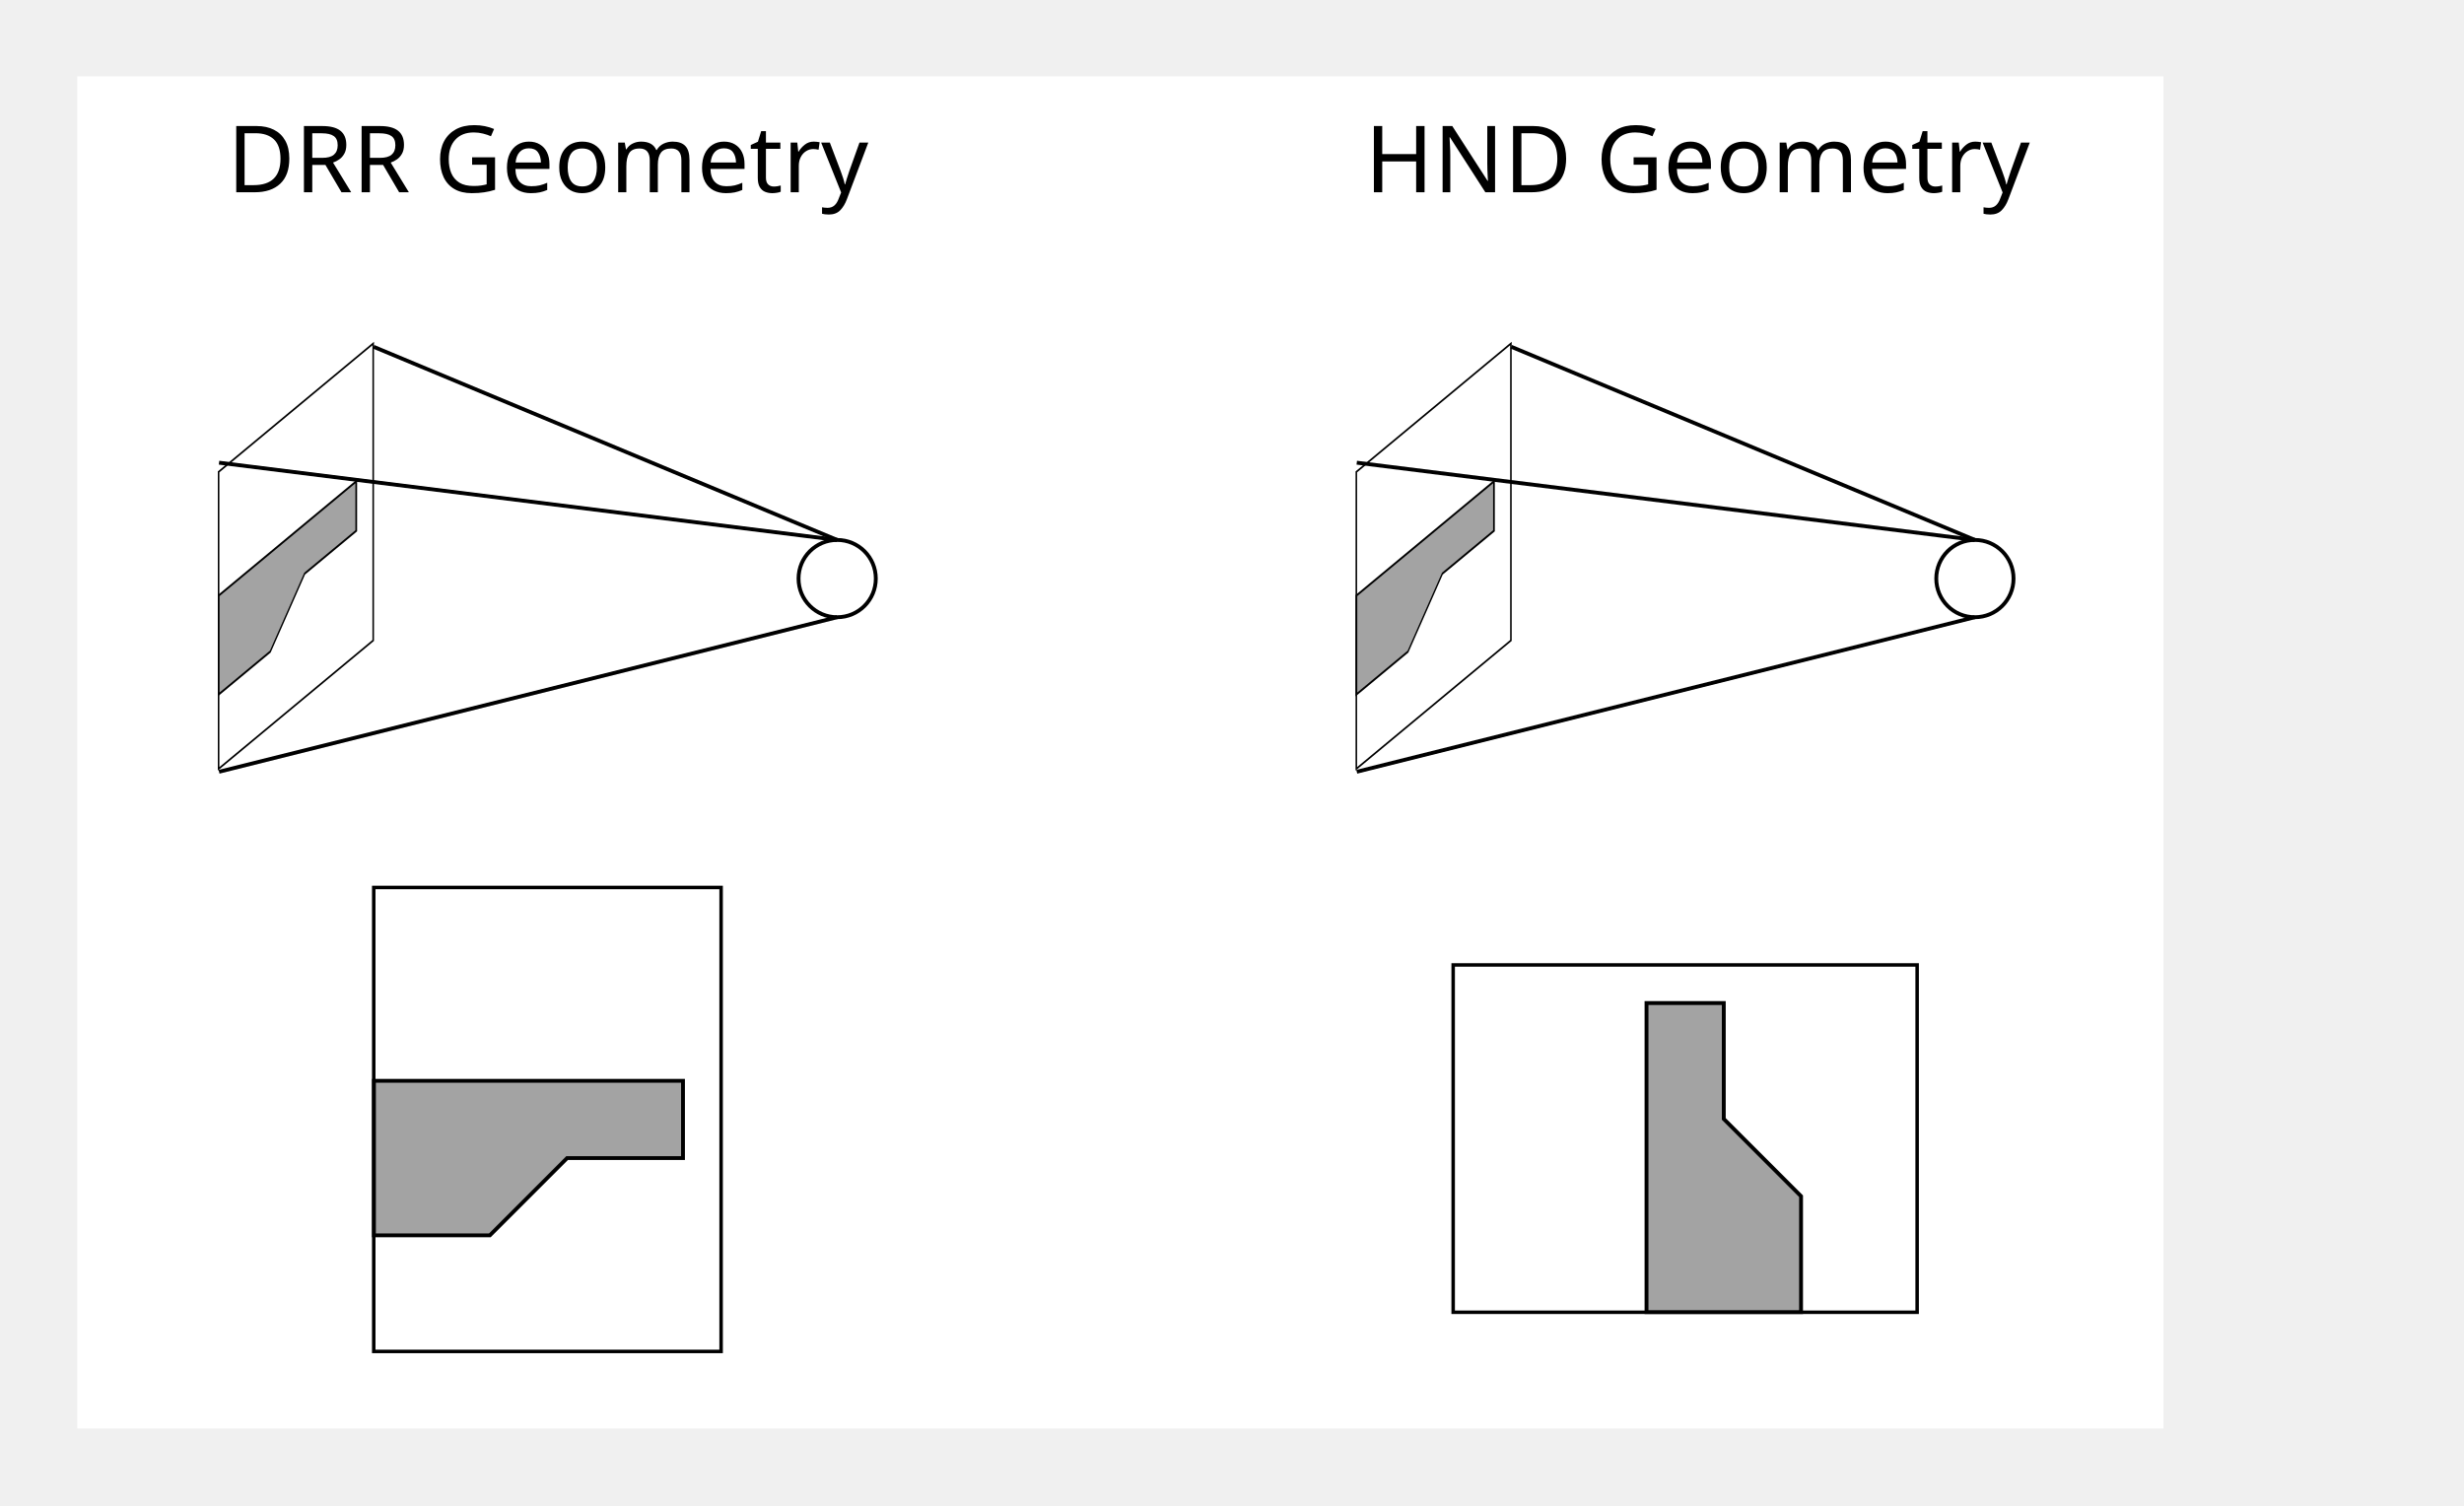
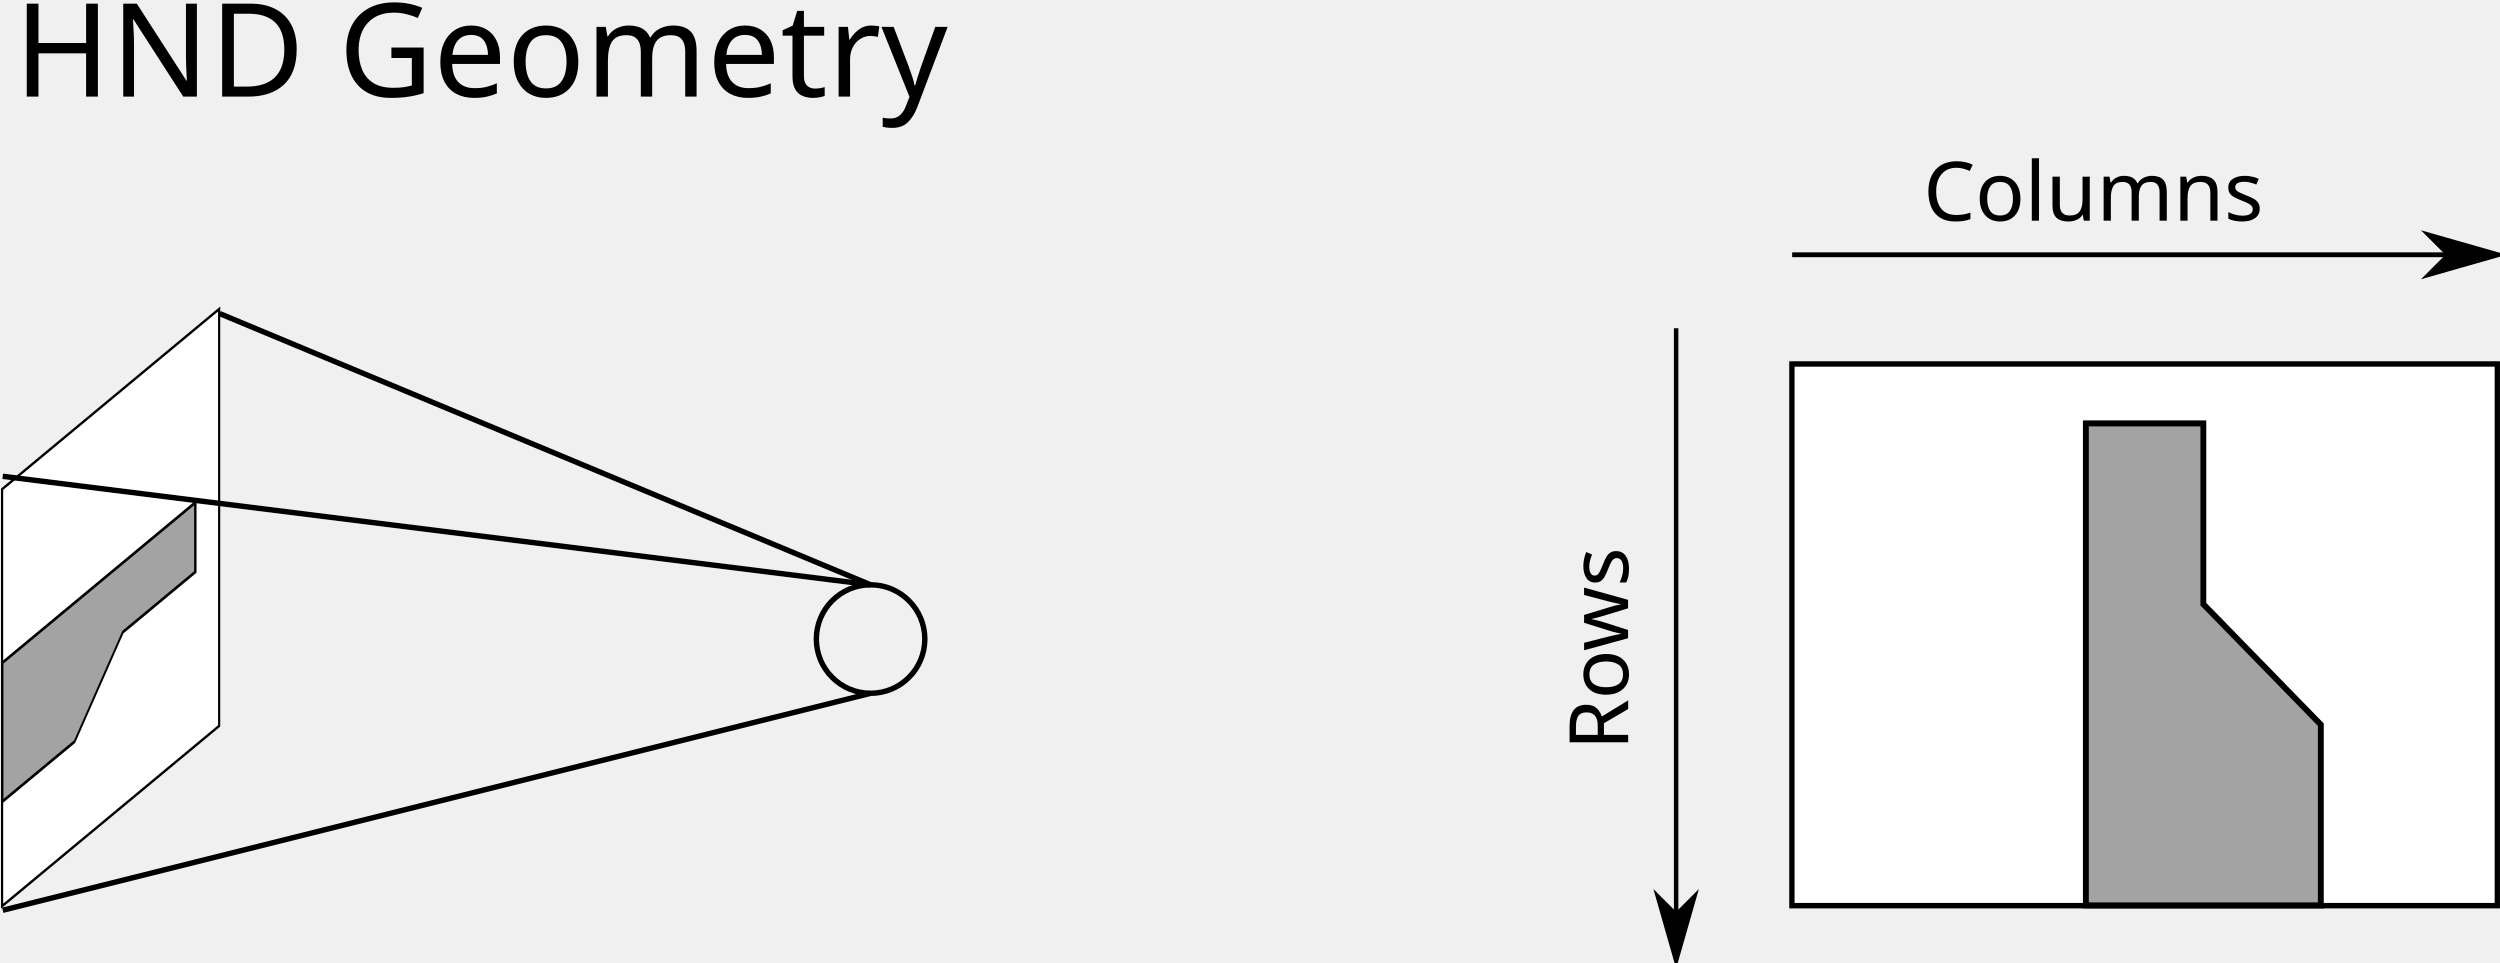
- <svg xmlns="http://www.w3.org/2000/svg" width="637.795" height="389.764" id="svg2" version="1.0">
+ <svg xmlns="http://www.w3.org/2000/svg" width="460.897" height="177.381" id="svg2" version="1.0">
  <defs id="defs4">
-     </defs>
-   <g id="layer1">
-     <rect style="fill:#ffffff;fill-opacity:1;stroke:none;stroke-width:1;stroke-miterlimit:4;stroke-dasharray:none;stroke-opacity:1" id="rect2406" width="540" height="350" x="20" y="19.764" />
-     <g id="g3171" transform="translate(6.790128,0)">
-       <rect y="229.716" x="89.952" height="120.096" width="89.914" id="rect2391" style="fill:#ffffff;fill-opacity:1;stroke:#000000;stroke-width:0.904;stroke-miterlimit:4;stroke-dasharray:none;stroke-opacity:1" />
-       <path id="path3169" d="M 90,319.764 L 120,319.764 L 140,299.764 L 170,299.764 L 170,279.764 L 90,279.764 L 90,319.764 z" style="fill:#a3a3a3;fill-opacity:1;fill-rule:evenodd;stroke:#000000;stroke-width:1px;stroke-linecap:butt;stroke-linejoin:miter;stroke-opacity:1" />
+     <marker orient="auto" refY="0" refX="0" id="Arrow1Lend" style="overflow:visible">
+       <path id="path4002" d="M 0,0 5,-5 -12.5,0 5,5 0,0 z" style="fill-rule:evenodd;stroke:#000000;stroke-width:1pt;marker-start:none" transform="matrix(-0.8,0,0,-0.8,-10,0)" />
+     </marker>
+     <marker orient="auto" refY="0" refX="0" id="marker3297" style="overflow:visible">
+       <path id="path3299" d="M 0,0 5,-5 -12.5,0 5,5 0,0 z" style="fill-rule:evenodd;stroke:#000000;stroke-width:1pt;marker-start:none" transform="matrix(-0.8,0,0,-0.8,-10,0)" />
+     </marker>
+   </defs>
+   <g id="layer1" transform="translate(-39.59863,-32.79547)">
+     <g id="g3183" transform="matrix(0,-1.110686,1.082869,0,121.1998,299.6725)">
+       <rect y="229.716" x="89.952" height="120.096" width="89.914" id="rect3185" style="fill:#ffffff;fill-opacity:1;stroke:#000000;stroke-width:0.904;stroke-miterlimit:4;stroke-opacity:1;stroke-dasharray:none" />
+       <path id="path3187" d="m 90,319.764 30,0 20,-20 30,0 0,-20 -80,0 0,40 z" style="fill:#a3a3a3;fill-opacity:1;fill-rule:evenodd;stroke:#000000;stroke-width:1px;stroke-linecap:butt;stroke-linejoin:miter;stroke-opacity:1" />
    </g>
-     <g id="g3183" transform="matrix(0,-1,1,0,146.4296,429.6297)">
-       <rect y="229.716" x="89.952" height="120.096" width="89.914" id="rect3185" style="fill:#ffffff;fill-opacity:1;stroke:#000000;stroke-width:0.904;stroke-miterlimit:4;stroke-dasharray:none;stroke-opacity:1" />
-       <path id="path3187" d="M 90,319.764 L 120,319.764 L 140,299.764 L 170,299.764 L 170,279.764 L 90,279.764 L 90,319.764 z" style="fill:#a3a3a3;fill-opacity:1;fill-rule:evenodd;stroke:#000000;stroke-width:1px;stroke-linecap:butt;stroke-linejoin:miter;stroke-opacity:1" />
+     <text xml:space="preserve" style="font-size:24px;font-style:normal;font-variant:normal;font-weight:normal;font-stretch:normal;text-align:start;line-height:125%;writing-mode:lr-tb;text-anchor:start;fill:#000000;fill-opacity:1;stroke:none;font-family:Yudit;-inkscape-font-specification:Yudit" x="42.206" y="50.608" id="text3215">
+       <tspan id="tspan3217" x="42.206" y="50.608">HND Geometry</tspan>
+     </text>
+     <g id="g3228" transform="translate(-9.90137,0.8442028)">
+       <g transform="matrix(0.4450466,-0.3695093,0,0.6400119,9.85264,8.360736)" id="g3230">
+         <rect style="fill:#ffffff;fill-opacity:1;stroke:#000000;stroke-width:0.904;stroke-miterlimit:4;stroke-opacity:1;stroke-dasharray:none" id="rect3232" width="89.914" height="120.096" x="89.952" y="229.716" />
+         <path style="fill:#a3a3a3;fill-opacity:1;fill-rule:evenodd;stroke:#000000;stroke-width:1px;stroke-linecap:butt;stroke-linejoin:miter;stroke-opacity:1" d="m 90,319.764 30,0 20,-20 30,0 0,-20 -80,0 0,40 z" id="path3234" />
+       </g>
+       <path transform="translate(0,40)" d="m 220,109.764 c 0,5.523 -4.477,10 -10,10 -5.523,0 -10,-4.477 -10,-10 0,-5.523 4.477,-10 10,-10 5.523,0 10,4.477 10,10 z" id="path3236" style="fill:none;stroke:#000000;stroke-width:1;stroke-miterlimit:4;stroke-opacity:1;stroke-dasharray:none" />
+       <path id="path3238" d="m 50,199.764 160,-40" style="fill:none;stroke:#000000;stroke-width:1px;stroke-linecap:butt;stroke-linejoin:miter;stroke-opacity:1" />
+       <path id="path3240" d="m 50,119.764 160,20" style="fill:none;stroke:#000000;stroke-width:1px;stroke-linecap:butt;stroke-linejoin:miter;stroke-opacity:1" />
+       <path id="path3242" d="M 90,89.764 210,139.764" style="fill:none;stroke:#000000;stroke-width:1px;stroke-linecap:butt;stroke-linejoin:miter;stroke-opacity:1" />
    </g>
-     <g id="g3219" transform="translate(6.699219,0)">
-       <g transform="matrix(0.4450466,-0.3695093,0,0.6400119,9.85264,8.360736)" id="g3189">
-         <rect style="fill:#ffffff;fill-opacity:1;stroke:#000000;stroke-width:0.904;stroke-miterlimit:4;stroke-dasharray:none;stroke-opacity:1" id="rect3191" width="89.914" height="120.096" x="89.952" y="229.716" />
-         <path style="fill:#a3a3a3;fill-opacity:1;fill-rule:evenodd;stroke:#000000;stroke-width:1px;stroke-linecap:butt;stroke-linejoin:miter;stroke-opacity:1" d="M 90,319.764 L 120,319.764 L 140,299.764 L 170,299.764 L 170,279.764 L 90,279.764 L 90,319.764 z" id="path3193" />
-       </g>
-       <path transform="translate(0,40)" d="M 220,109.764 A 10,10 0 1 1 200,109.764 A 10,10 0 1 1 220,109.764 z" id="path3195" style="fill:none;fill-opacity:1;stroke:#000000;stroke-width:1;stroke-miterlimit:4;stroke-dasharray:none;stroke-opacity:1" />
-       <path id="path3201" d="M 50,199.764 L 210,159.764" style="fill:none;fill-rule:evenodd;stroke:#000000;stroke-width:1px;stroke-linecap:butt;stroke-linejoin:miter;stroke-opacity:1" />
-       <path id="path3203" d="M 50,119.764 L 210,139.764" style="fill:none;fill-rule:evenodd;stroke:#000000;stroke-width:1px;stroke-linecap:butt;stroke-linejoin:miter;stroke-opacity:1" />
-       <path id="path3205" d="M 90,89.764 L 210,139.764" style="fill:none;fill-rule:evenodd;stroke:#000000;stroke-width:1px;stroke-linecap:butt;stroke-linejoin:miter;stroke-opacity:1" />
-     </g>
-     <text xml:space="preserve" style="font-size:24px;font-style:normal;font-variant:normal;font-weight:normal;font-stretch:normal;text-align:start;line-height:125%;writing-mode:lr-tb;text-anchor:start;fill:#000000;fill-opacity:1;stroke:none;stroke-width:1px;stroke-linecap:butt;stroke-linejoin:miter;stroke-opacity:1;font-family:Yudit;-inkscape-font-specification:Yudit" x="58.824" y="49.764" id="text3211">
-       <tspan id="tspan3213" x="58.824" y="49.764">DRR Geometry</tspan>
+     <path style="fill:none;stroke:#000000;stroke-width:0.889;stroke-linecap:butt;stroke-linejoin:miter;stroke-miterlimit:4;stroke-opacity:1;stroke-dasharray:none;marker-start:none;marker-mid:none;marker-end:url(#Arrow1Lend)" d="m 370,79.764 130,0" id="path9095" />
+     <path style="fill:none;stroke:#000000;stroke-width:0.825px;stroke-linecap:butt;stroke-linejoin:miter;stroke-opacity:1;marker-start:none;marker-end:url(#Arrow1Lend)" d="m 348.608,93.311 0,116.453" id="path11181" />
+     <text xml:space="preserve" style="font-size:15.123px;font-style:normal;font-variant:normal;font-weight:normal;font-stretch:normal;text-align:start;line-height:125%;writing-mode:lr-tb;text-anchor:start;fill:#000000;fill-opacity:1;stroke:none;font-family:Sans;-inkscape-font-specification:Sans" x="-171.101" y="339.763" id="text15072" transform="matrix(0,-1,1,0,0,0)">
+       <tspan id="tspan15074" x="-171.101" y="339.763">Rows</tspan>
    </text>
-     <text xml:space="preserve" style="font-size:24px;font-style:normal;font-variant:normal;font-weight:normal;font-stretch:normal;text-align:start;line-height:125%;writing-mode:lr-tb;text-anchor:start;fill:#000000;fill-opacity:1;stroke:none;stroke-width:1px;stroke-linecap:butt;stroke-linejoin:miter;stroke-opacity:1;font-family:Yudit;-inkscape-font-specification:Yudit" x="353.301" y="49.764" id="text3215">
-       <tspan id="tspan3217" x="353.301" y="49.764">HND Geometry</tspan>
+     <text xml:space="preserve" style="font-size:15.123px;font-style:normal;font-variant:normal;font-weight:normal;font-stretch:normal;text-align:start;line-height:125%;writing-mode:lr-tb;text-anchor:start;fill:#000000;fill-opacity:1;stroke:none;font-family:Sans;-inkscape-font-specification:Sans" x="394.193" y="73.476" id="text15076">
+       <tspan id="tspan15078" x="394.193" y="73.476">Columns</tspan>
    </text>
-     <g id="g3228" transform="translate(301.1934,0)">
-       <g transform="matrix(0.4450466,-0.3695093,0,0.6400119,9.85264,8.360736)" id="g3230">
-         <rect style="fill:#ffffff;fill-opacity:1;stroke:#000000;stroke-width:0.904;stroke-miterlimit:4;stroke-dasharray:none;stroke-opacity:1" id="rect3232" width="89.914" height="120.096" x="89.952" y="229.716" />
-         <path style="fill:#a3a3a3;fill-opacity:1;fill-rule:evenodd;stroke:#000000;stroke-width:1px;stroke-linecap:butt;stroke-linejoin:miter;stroke-opacity:1" d="M 90,319.764 L 120,319.764 L 140,299.764 L 170,299.764 L 170,279.764 L 90,279.764 L 90,319.764 z" id="path3234" />
-       </g>
-       <path transform="translate(0,40)" d="M 220,109.764 A 10,10 0 1 1 200,109.764 A 10,10 0 1 1 220,109.764 z" id="path3236" style="fill:none;fill-opacity:1;stroke:#000000;stroke-width:1;stroke-miterlimit:4;stroke-dasharray:none;stroke-opacity:1" />
-       <path id="path3238" d="M 50,199.764 L 210,159.764" style="fill:none;fill-rule:evenodd;stroke:#000000;stroke-width:1px;stroke-linecap:butt;stroke-linejoin:miter;stroke-opacity:1" />
-       <path id="path3240" d="M 50,119.764 L 210,139.764" style="fill:none;fill-rule:evenodd;stroke:#000000;stroke-width:1px;stroke-linecap:butt;stroke-linejoin:miter;stroke-opacity:1" />
-       <path id="path3242" d="M 90,89.764 L 210,139.764" style="fill:none;fill-rule:evenodd;stroke:#000000;stroke-width:1px;stroke-linecap:butt;stroke-linejoin:miter;stroke-opacity:1" />
-     </g>
  </g>
</svg>
